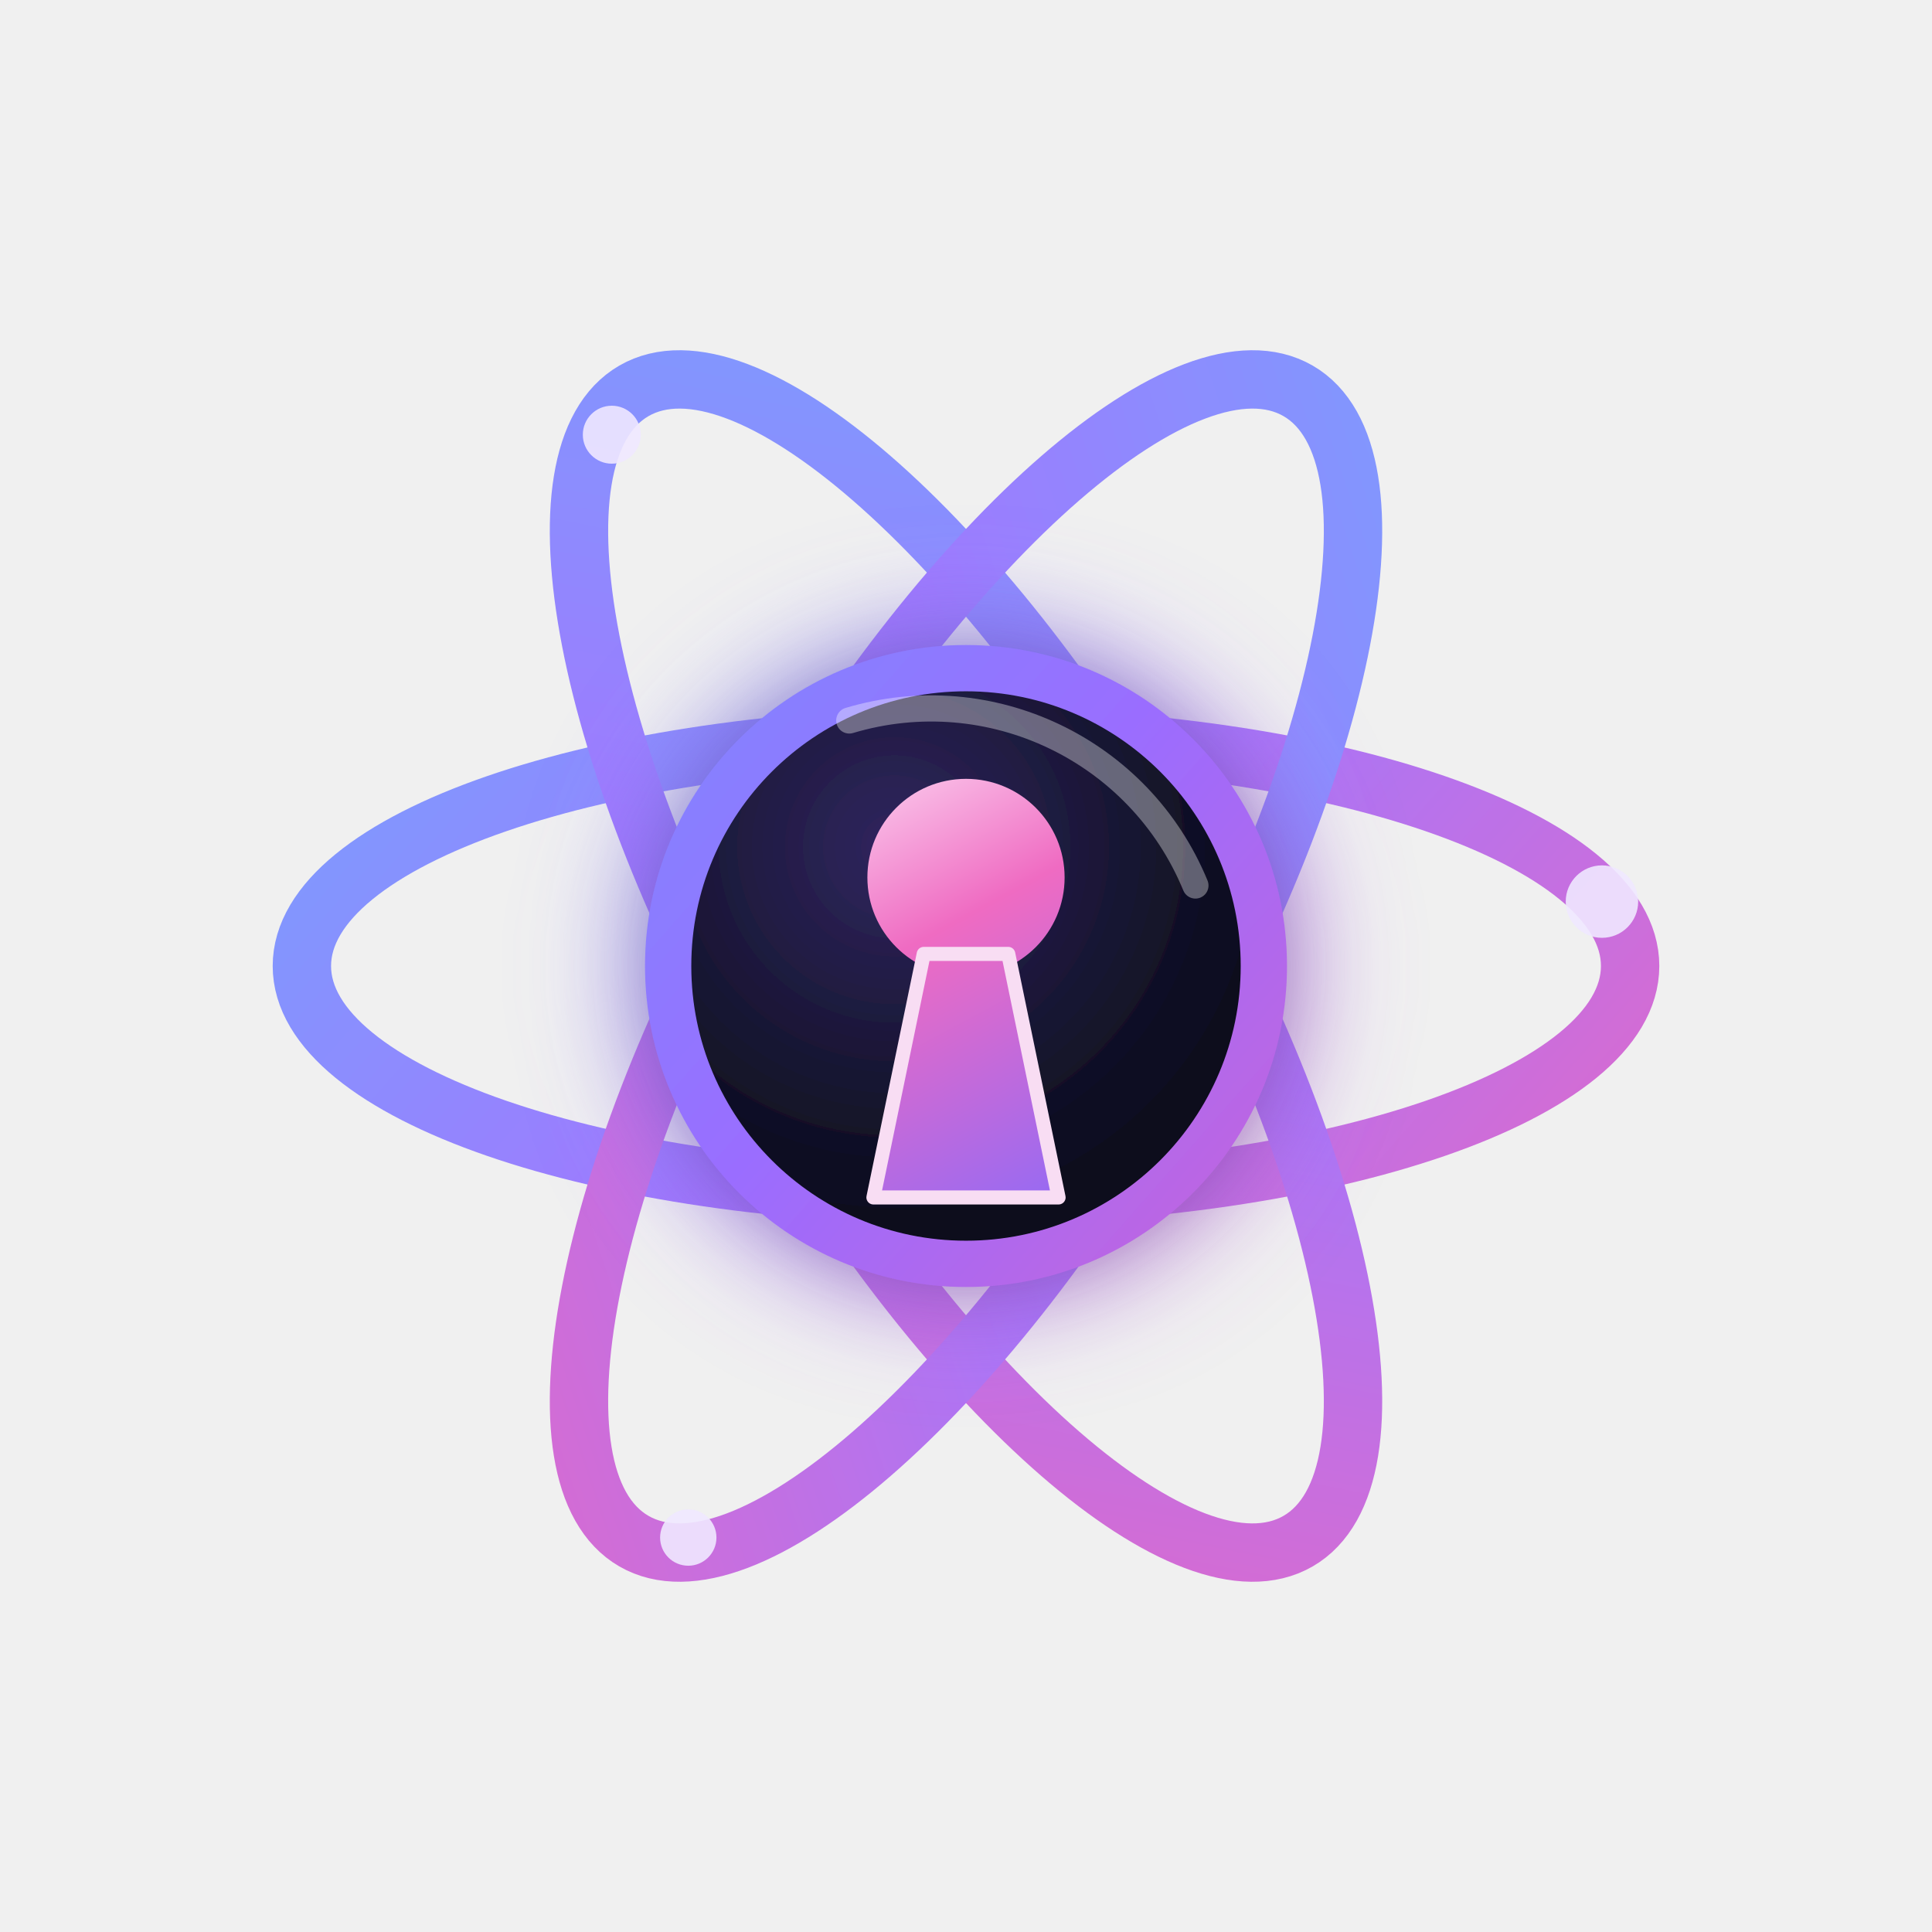
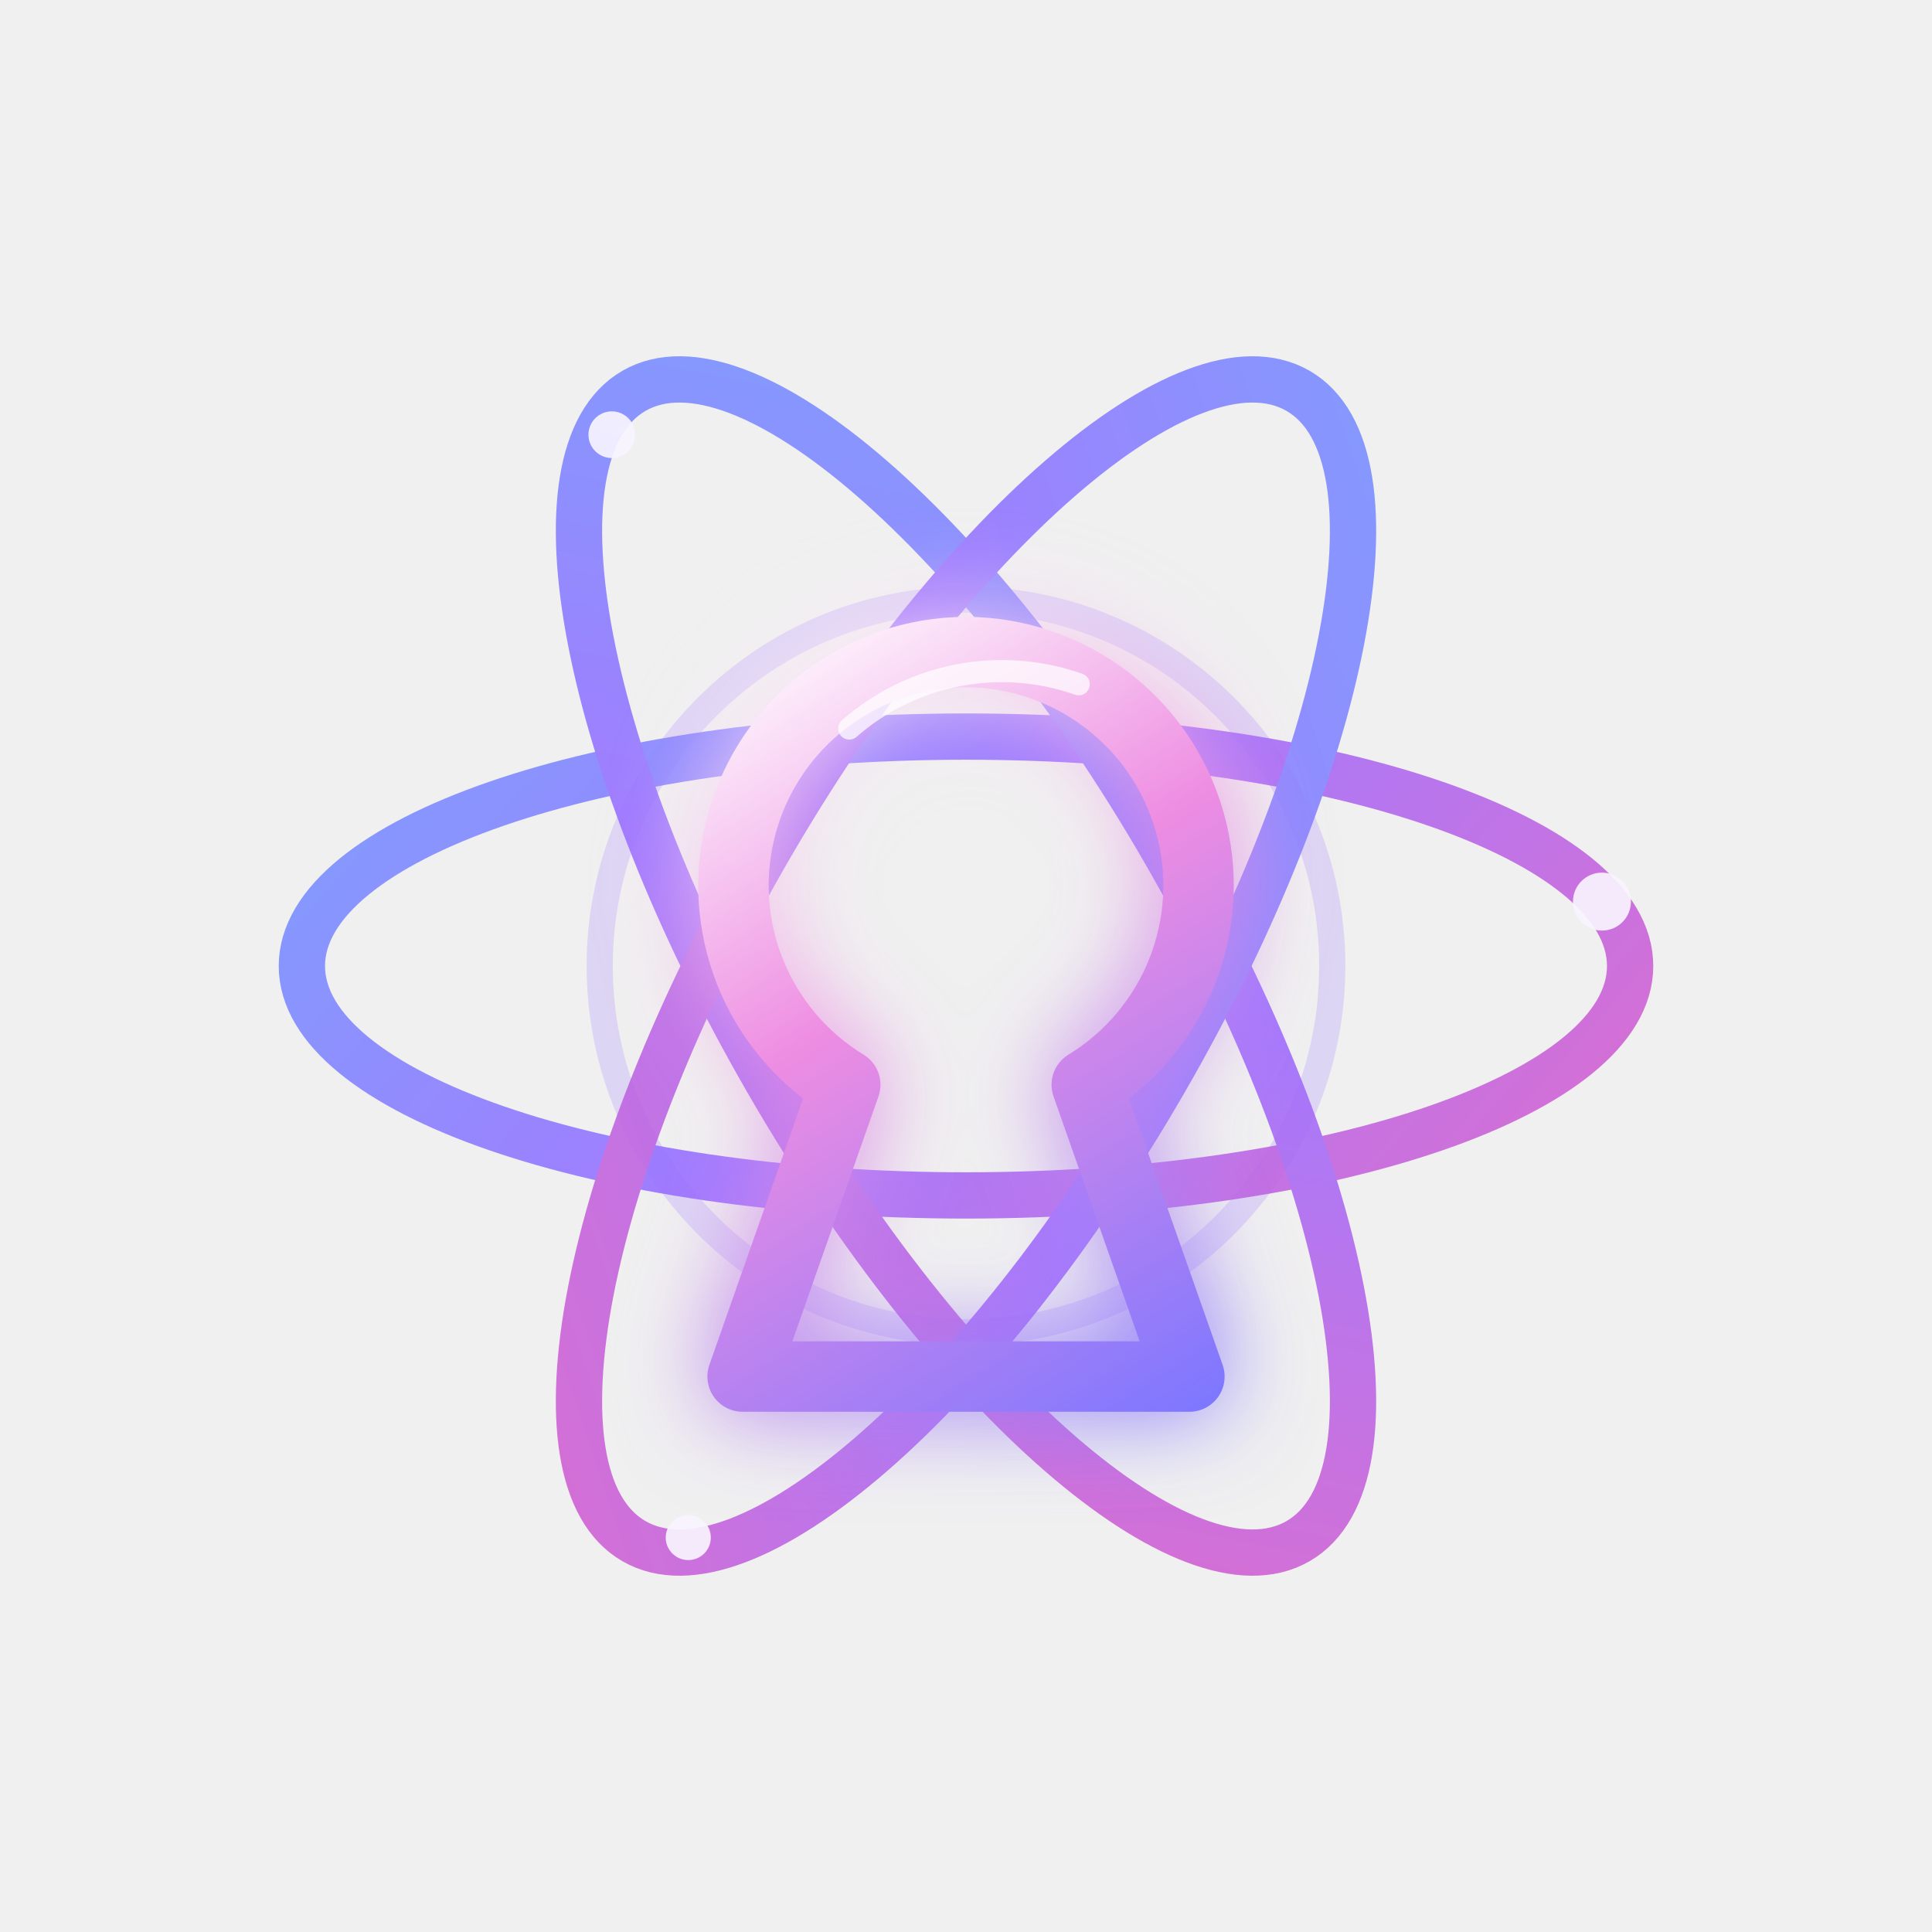
<svg xmlns="http://www.w3.org/2000/svg" viewBox="0 0 48 48" role="img" aria-labelledby="title desc">
  <defs>
    <linearGradient id="orbit" x1="7" y1="9" x2="41" y2="39" gradientUnits="userSpaceOnUse">
      <stop offset="0" stop-color="#62a5ff" />
      <stop offset=".48" stop-color="#9a6dff" />
      <stop offset="1" stop-color="#f05ab8" />
    </linearGradient>
-     <radialGradient id="gateway" cx=".38" cy=".3" r=".8">
-       <stop offset="0" stop-color="#30265f" />
-       <stop offset=".62" stop-color="#111126" />
-       <stop offset="1" stop-color="#080914" />
-     </radialGradient>
-     <linearGradient id="key" x1="21" y1="18" x2="28" y2="31" gradientUnits="userSpaceOnUse">
-       <stop offset="0" stop-color="#ffeafa" />
-       <stop offset=".38" stop-color="#ef6bc2" />
-       <stop offset="1" stop-color="#8069ff" />
+     <linearGradient id="key" x1="18" y1="16" x2="30" y2="35" gradientUnits="userSpaceOnUse">
+       <stop offset="0" stop-color="#fff" />
+       <stop offset=".42" stop-color="#ee8de2" />
+       <stop offset="1" stop-color="#7d77ff" />
    </linearGradient>
    <filter id="glow" x="-70%" y="-70%" width="240%" height="240%">
-       <feGaussianBlur stdDeviation="1.5" result="blur" />
+       <feGaussianBlur stdDeviation="1.15" result="blur" />
      <feMerge>
        <feMergeNode in="blur" />
        <feMergeNode in="SourceGraphic" />
      </feMerge>
    </filter>
  </defs>
-   <g fill="none" stroke="url(#orbit)" stroke-width="1.45" stroke-linecap="round" opacity=".92">
+   <circle cx="24" cy="24" r="9.1" fill="none" stroke="#a786ff" stroke-width=".65" opacity=".26" />
+   <g fill="none" stroke="url(#orbit)" stroke-width="1.15" stroke-linecap="round" opacity=".9">
    <ellipse cx="24" cy="24" rx="16.5" ry="5.7" />
    <ellipse cx="24" cy="24" rx="16.5" ry="5.7" transform="rotate(60 24 24)" />
    <ellipse cx="24" cy="24" rx="16.5" ry="5.7" transform="rotate(120 24 24)" />
  </g>
-   <g fill="#efe8ff" opacity=".9">
-     <circle cx="39.8" cy="22.4" r=".9" />
-     <circle cx="15.2" cy="10.8" r=".72" />
-     <circle cx="17.1" cy="38.2" r=".7" />
+   <g fill="#f8f4ff" opacity=".92">
+     <circle cx="39.8" cy="22.4" r=".72" />
+     <circle cx="15.2" cy="10.8" r=".58" />
+     <circle cx="17.1" cy="38.2" r=".56" />
  </g>
-   <circle cx="24" cy="24" r="7.4" fill="url(#gateway)" stroke="url(#orbit)" stroke-width="1.15" filter="url(#glow)" />
-   <circle cx="24" cy="21.8" r="2.45" fill="url(#key)" />
-   <path d="M22.95 23.7h2.1l1.25 6.05h-4.6l1.25-6.05Z" fill="url(#key)" stroke="#f8ddf3" stroke-width=".35" stroke-linejoin="round" />
-   <path d="M21.1 17.9A7.1 7.1 0 0 1 29.7 22" fill="none" stroke="#fff" stroke-width=".65" stroke-linecap="round" opacity=".35" />
+   <path d="M24 16.2a5.8 5.8 0 0 0-3 10.75l-2.55 7.25h11.1L27 26.95A5.8 5.8 0 0 0 24 16.2Z" fill="none" stroke="url(#key)" stroke-width="1.75" stroke-linecap="round" stroke-linejoin="round" filter="url(#glow)" />
+   <path d="M21.1 18.1A5.75 5.75 0 0 1 26.8 17" fill="none" stroke="#fff" stroke-width=".55" stroke-linecap="round" opacity=".72" />
</svg>
